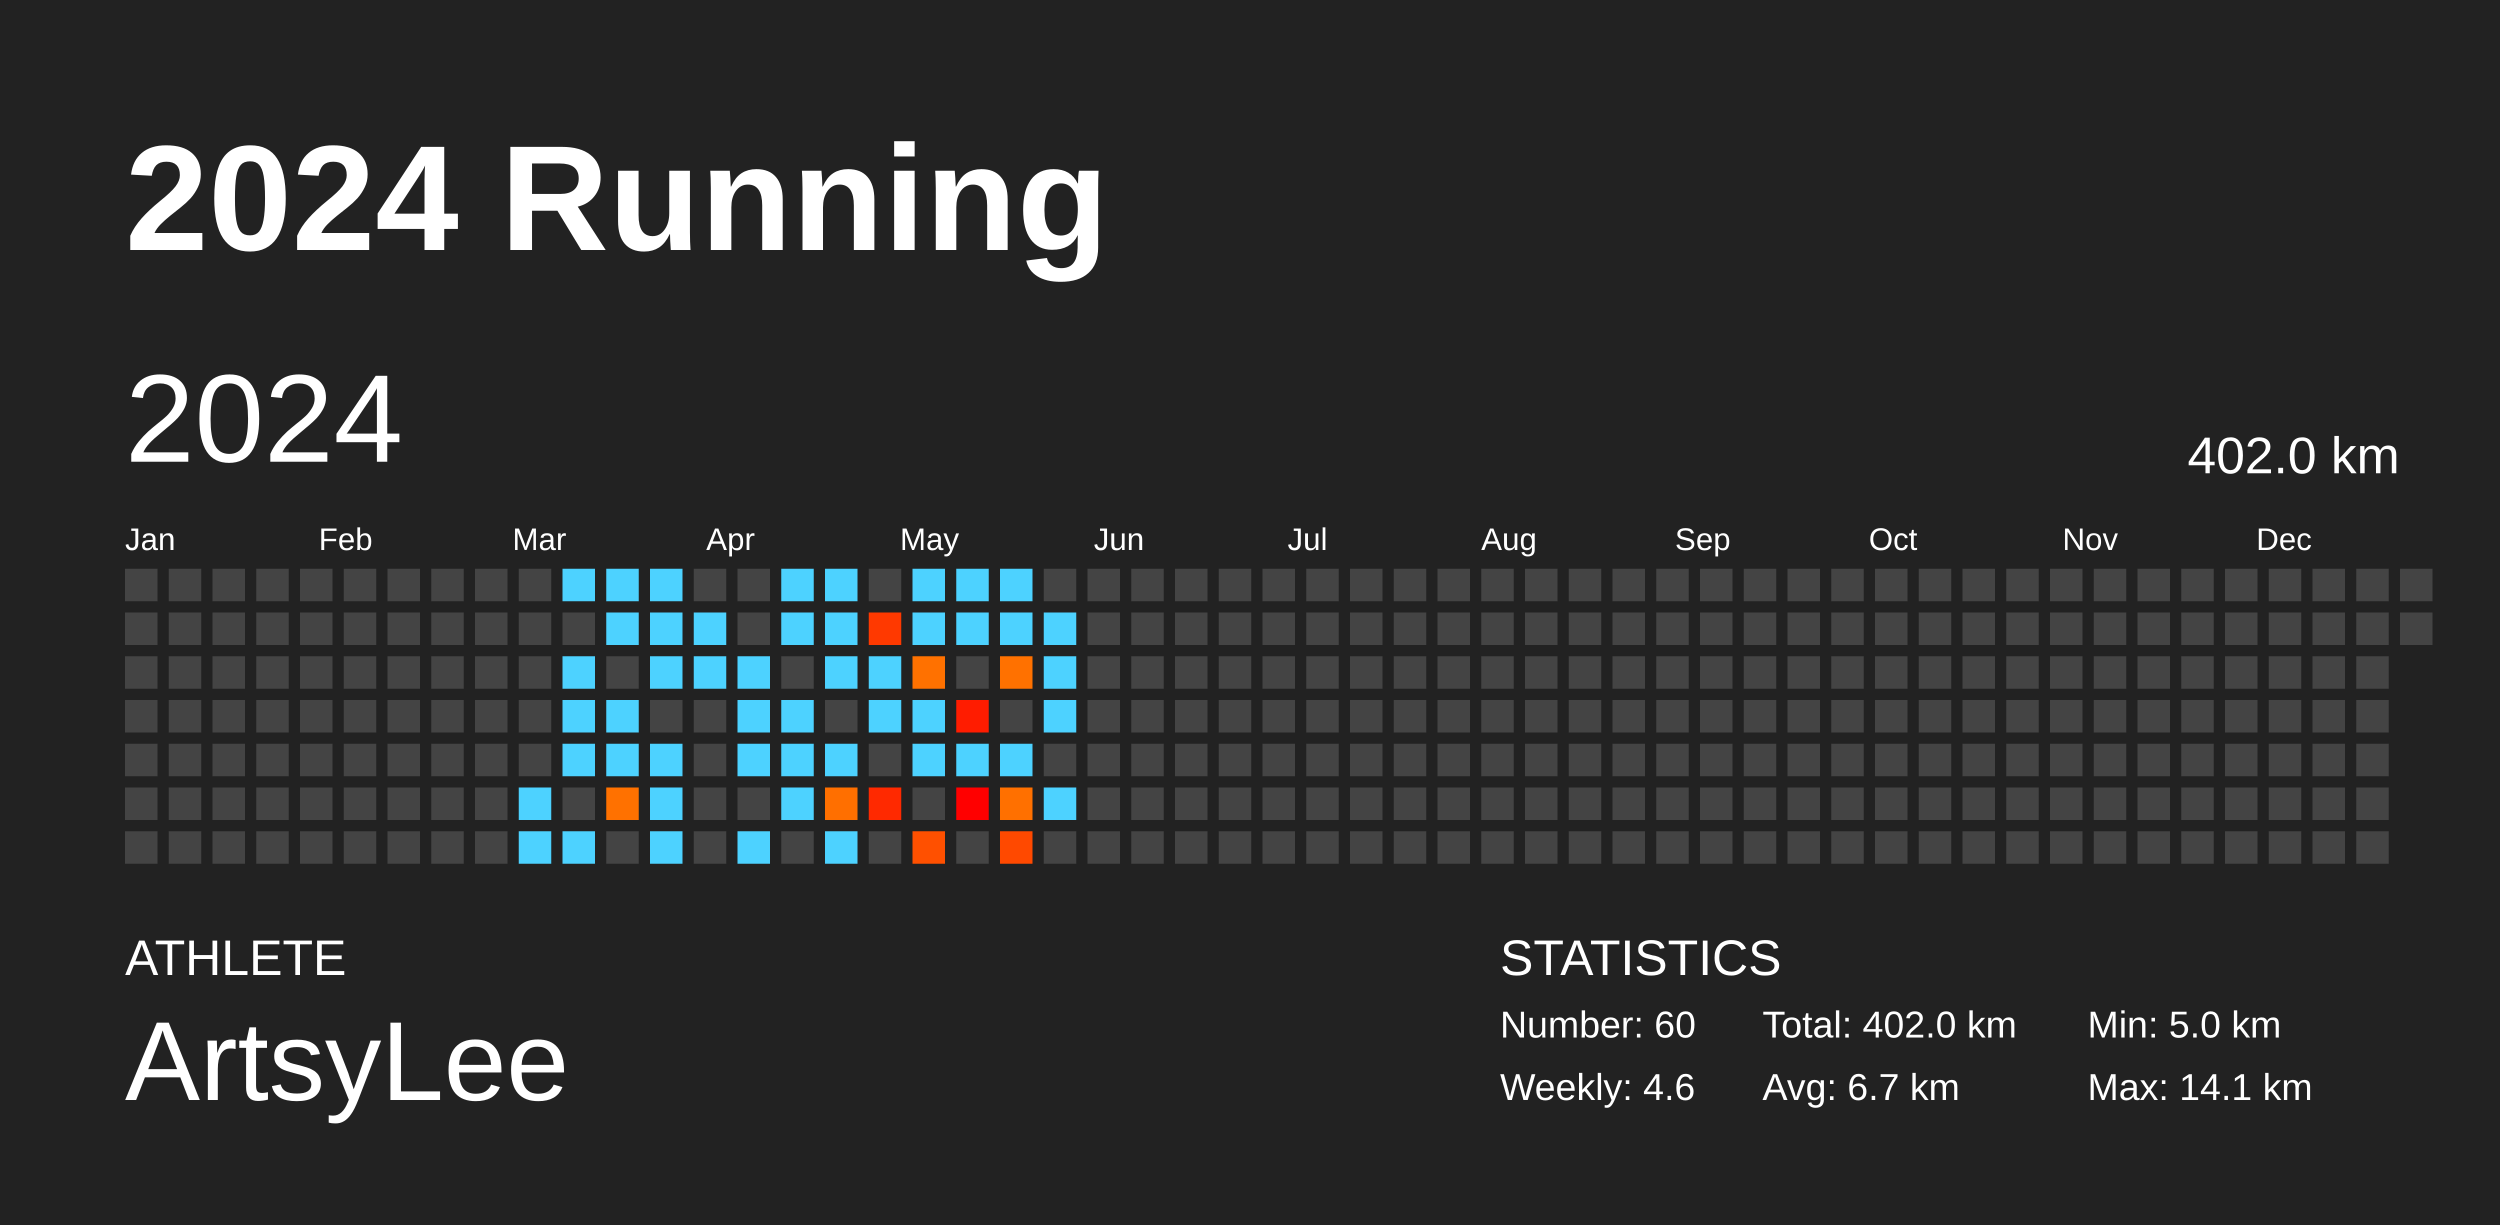
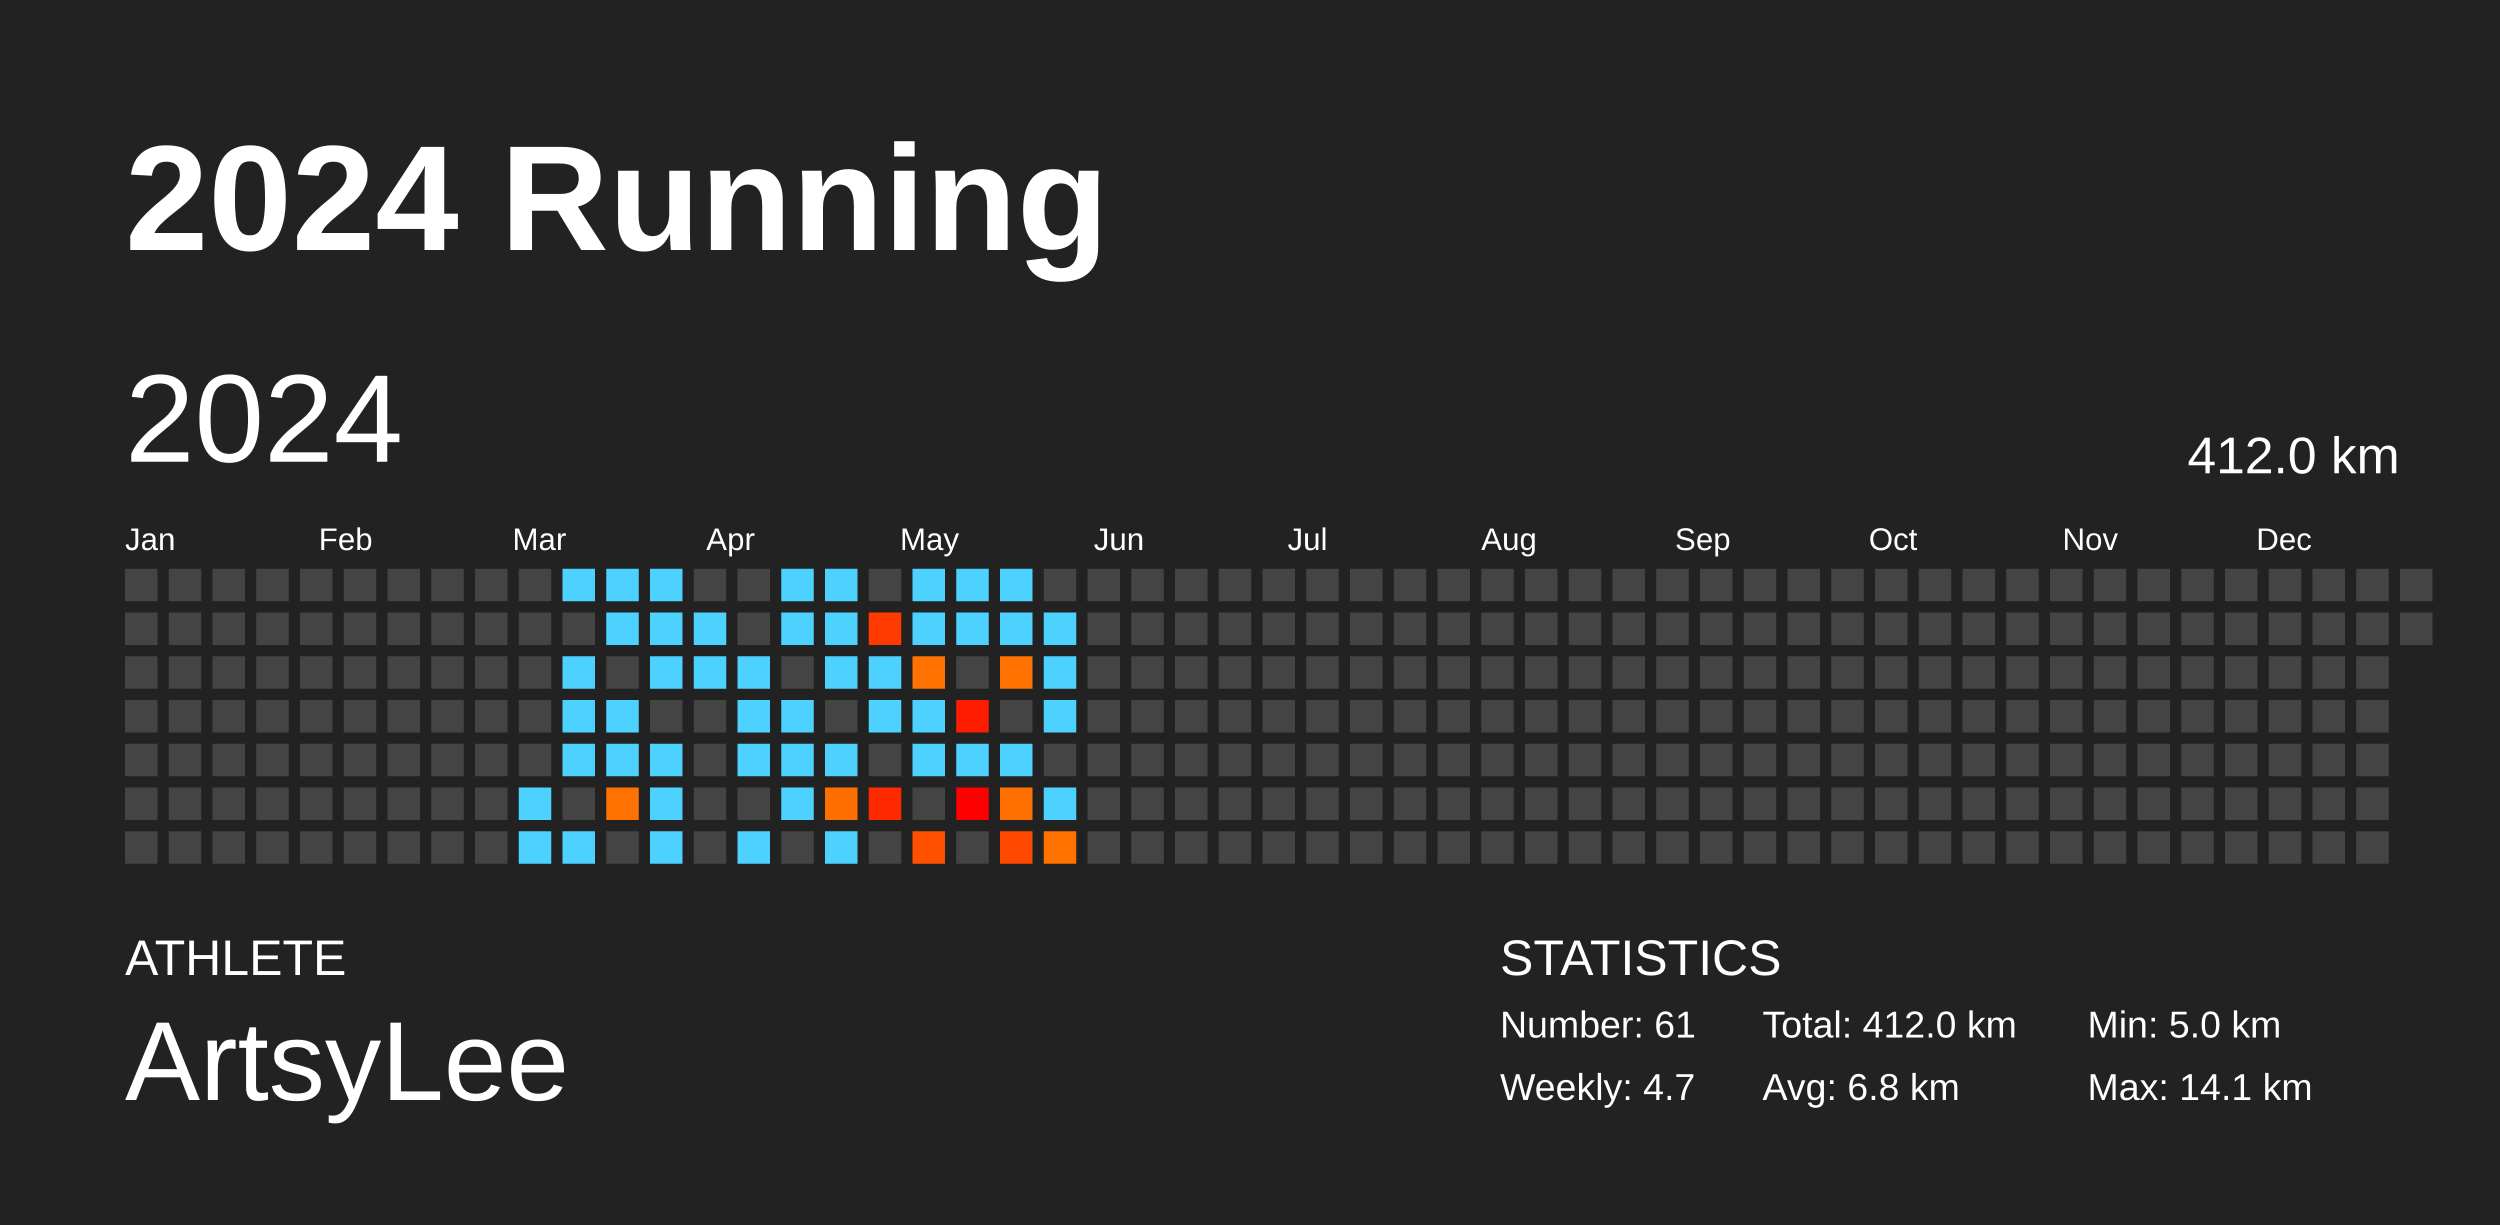
<svg xmlns="http://www.w3.org/2000/svg" baseProfile="full" height="98mm" version="1.1" viewBox="0,0,200,98" width="200mm">
  <defs />
  <rect fill="#222222" height="98" width="200" x="0" y="0" />
  <text fill="#FFFFFF" style="font-size:12px; font-family:Arial; font-weight:bold;" x="10" y="20">2024 Running</text>
  <text fill="#FFFFFF" style="font-size:4px; font-family:Arial" x="10" y="78">ATHLETE</text>
  <text fill="#FFFFFF" style="font-size:9px; font-family:Arial" x="10" y="88">ArtsyLee</text>
  <text fill="#FFFFFF" style="font-size:4px; font-family:Arial" x="120" y="78">STATISTICS</text>
-   <text fill="#FFFFFF" style="font-size:3px; font-family:Arial" x="120" y="83">Number: 60</text>
-   <text fill="#FFFFFF" style="font-size:3px; font-family:Arial" x="120" y="88">Weekly: 4.6</text>
-   <text fill="#FFFFFF" style="font-size:3px; font-family:Arial" x="141" y="83">Total: 402.0 km</text>
-   <text fill="#FFFFFF" style="font-size:3px; font-family:Arial" x="141" y="88">Avg: 6.7 km</text>
+   <text fill="#FFFFFF" style="font-size:3px; font-family:Arial" x="120" y="83">Number: 61</text>
+   <text fill="#FFFFFF" style="font-size:3px; font-family:Arial" x="120" y="88">Weekly: 4.7</text>
+   <text fill="#FFFFFF" style="font-size:3px; font-family:Arial" x="141" y="83">Total: 412.0 km</text>
+   <text fill="#FFFFFF" style="font-size:3px; font-family:Arial" x="141" y="88">Avg: 6.8 km</text>
  <text fill="#FFFFFF" style="font-size:3px; font-family:Arial" x="167" y="83">Min: 5.0 km</text>
  <text fill="#FFFFFF" style="font-size:3px; font-family:Arial" x="167" y="88">Max: 14.1 km</text>
  <text dominant-baseline="hanging" fill="#FFFFFF" style="font-size:10.0px; font-family:Arial;" x="10" y="30">2024</text>
-   <text dominant-baseline="hanging" fill="#FFFFFF" style="font-size:4.125px; font-family:Arial;" x="175" y="35">402.0 km</text>
+   <text dominant-baseline="hanging" fill="#FFFFFF" style="font-size:4.125px; font-family:Arial;" x="175" y="35">412.0 km</text>
  <text fill="#FFFFFF" style="font-size:2.5px; font-family:Arial" x="10.0" y="44">Jan</text>
  <text fill="#FFFFFF" style="font-size:2.5px; font-family:Arial" x="25.5" y="44">Feb</text>
  <text fill="#FFFFFF" style="font-size:2.5px; font-family:Arial" x="41.0" y="44">Mar</text>
  <text fill="#FFFFFF" style="font-size:2.5px; font-family:Arial" x="56.5" y="44">Apr</text>
  <text fill="#FFFFFF" style="font-size:2.5px; font-family:Arial" x="72.0" y="44">May</text>
  <text fill="#FFFFFF" style="font-size:2.5px; font-family:Arial" x="87.5" y="44">Jun</text>
  <text fill="#FFFFFF" style="font-size:2.5px; font-family:Arial" x="103.0" y="44">Jul</text>
  <text fill="#FFFFFF" style="font-size:2.5px; font-family:Arial" x="118.5" y="44">Aug</text>
  <text fill="#FFFFFF" style="font-size:2.5px; font-family:Arial" x="134.0" y="44">Sep</text>
  <text fill="#FFFFFF" style="font-size:2.5px; font-family:Arial" x="149.5" y="44">Oct</text>
  <text fill="#FFFFFF" style="font-size:2.5px; font-family:Arial" x="165.0" y="44">Nov</text>
  <text fill="#FFFFFF" style="font-size:2.5px; font-family:Arial" x="180.5" y="44">Dec</text>
  <rect fill="#444444" height="2.6" width="2.6" x="10.0" y="45.5" />
  <rect fill="#444444" height="2.6" width="2.6" x="10.0" y="49.0" />
  <rect fill="#444444" height="2.6" width="2.6" x="10.0" y="52.5" />
  <rect fill="#444444" height="2.6" width="2.6" x="10.0" y="56.0" />
  <rect fill="#444444" height="2.6" width="2.6" x="10.0" y="59.5" />
  <rect fill="#444444" height="2.6" width="2.6" x="10.0" y="63.0" />
  <rect fill="#444444" height="2.6" width="2.6" x="10.0" y="66.5" />
  <rect fill="#444444" height="2.6" width="2.6" x="13.5" y="45.5" />
  <rect fill="#444444" height="2.6" width="2.6" x="13.5" y="49.0" />
  <rect fill="#444444" height="2.6" width="2.6" x="13.5" y="52.5" />
  <rect fill="#444444" height="2.6" width="2.6" x="13.5" y="56.0" />
  <rect fill="#444444" height="2.6" width="2.6" x="13.5" y="59.5" />
  <rect fill="#444444" height="2.6" width="2.6" x="13.5" y="63.0" />
  <rect fill="#444444" height="2.6" width="2.6" x="13.5" y="66.5" />
  <rect fill="#444444" height="2.6" width="2.6" x="17.0" y="45.5" />
  <rect fill="#444444" height="2.6" width="2.6" x="17.0" y="49.0" />
  <rect fill="#444444" height="2.6" width="2.6" x="17.0" y="52.5" />
  <rect fill="#444444" height="2.6" width="2.6" x="17.0" y="56.0" />
  <rect fill="#444444" height="2.6" width="2.6" x="17.0" y="59.5" />
  <rect fill="#444444" height="2.6" width="2.6" x="17.0" y="63.0" />
  <rect fill="#444444" height="2.6" width="2.6" x="17.0" y="66.5" />
  <rect fill="#444444" height="2.6" width="2.6" x="20.5" y="45.5" />
  <rect fill="#444444" height="2.6" width="2.6" x="20.5" y="49.0" />
  <rect fill="#444444" height="2.6" width="2.6" x="20.5" y="52.5" />
  <rect fill="#444444" height="2.6" width="2.6" x="20.5" y="56.0" />
  <rect fill="#444444" height="2.6" width="2.6" x="20.5" y="59.5" />
  <rect fill="#444444" height="2.6" width="2.6" x="20.5" y="63.0" />
  <rect fill="#444444" height="2.6" width="2.6" x="20.5" y="66.5" />
  <rect fill="#444444" height="2.6" width="2.6" x="24.0" y="45.5" />
  <rect fill="#444444" height="2.6" width="2.6" x="24.0" y="49.0" />
  <rect fill="#444444" height="2.6" width="2.6" x="24.0" y="52.5" />
  <rect fill="#444444" height="2.6" width="2.6" x="24.0" y="56.0" />
  <rect fill="#444444" height="2.6" width="2.6" x="24.0" y="59.5" />
  <rect fill="#444444" height="2.6" width="2.6" x="24.0" y="63.0" />
  <rect fill="#444444" height="2.6" width="2.6" x="24.0" y="66.5" />
  <rect fill="#444444" height="2.6" width="2.6" x="27.5" y="45.5" />
  <rect fill="#444444" height="2.6" width="2.6" x="27.5" y="49.0" />
  <rect fill="#444444" height="2.6" width="2.6" x="27.5" y="52.5" />
  <rect fill="#444444" height="2.6" width="2.6" x="27.5" y="56.0" />
  <rect fill="#444444" height="2.6" width="2.6" x="27.5" y="59.5" />
  <rect fill="#444444" height="2.6" width="2.6" x="27.5" y="63.0" />
  <rect fill="#444444" height="2.6" width="2.6" x="27.5" y="66.5" />
  <rect fill="#444444" height="2.6" width="2.6" x="31.0" y="45.5" />
  <rect fill="#444444" height="2.6" width="2.6" x="31.0" y="49.0" />
  <rect fill="#444444" height="2.6" width="2.6" x="31.0" y="52.5" />
  <rect fill="#444444" height="2.6" width="2.6" x="31.0" y="56.0" />
  <rect fill="#444444" height="2.6" width="2.6" x="31.0" y="59.5" />
  <rect fill="#444444" height="2.6" width="2.6" x="31.0" y="63.0" />
  <rect fill="#444444" height="2.6" width="2.6" x="31.0" y="66.5" />
  <rect fill="#444444" height="2.6" width="2.6" x="34.5" y="45.5" />
  <rect fill="#444444" height="2.6" width="2.6" x="34.5" y="49.0" />
  <rect fill="#444444" height="2.6" width="2.6" x="34.5" y="52.5" />
  <rect fill="#444444" height="2.6" width="2.6" x="34.5" y="56.0" />
  <rect fill="#444444" height="2.6" width="2.6" x="34.5" y="59.5" />
  <rect fill="#444444" height="2.6" width="2.6" x="34.5" y="63.0" />
  <rect fill="#444444" height="2.6" width="2.6" x="34.5" y="66.5" />
  <rect fill="#444444" height="2.6" width="2.6" x="38.0" y="45.5" />
  <rect fill="#444444" height="2.6" width="2.6" x="38.0" y="49.0" />
  <rect fill="#444444" height="2.6" width="2.6" x="38.0" y="52.5" />
  <rect fill="#444444" height="2.6" width="2.6" x="38.0" y="56.0" />
  <rect fill="#444444" height="2.6" width="2.6" x="38.0" y="59.5" />
  <rect fill="#444444" height="2.6" width="2.6" x="38.0" y="63.0" />
  <rect fill="#444444" height="2.6" width="2.6" x="38.0" y="66.5" />
  <rect fill="#444444" height="2.6" width="2.6" x="41.5" y="45.5" />
  <rect fill="#444444" height="2.6" width="2.6" x="41.5" y="49.0" />
  <rect fill="#444444" height="2.6" width="2.6" x="41.5" y="52.5" />
  <rect fill="#444444" height="2.6" width="2.6" x="41.5" y="56.0" />
  <rect fill="#444444" height="2.6" width="2.6" x="41.5" y="59.5" />
  <rect fill="#4dd2ff" height="2.6" width="2.6" x="41.5" y="63.0" />
  <rect fill="#4dd2ff" height="2.6" width="2.6" x="41.5" y="66.5" />
  <rect fill="#4dd2ff" height="2.6" width="2.6" x="45.0" y="45.5" />
  <rect fill="#444444" height="2.6" width="2.6" x="45.0" y="49.0" />
  <rect fill="#4dd2ff" height="2.6" width="2.6" x="45.0" y="52.5" />
  <rect fill="#4dd2ff" height="2.6" width="2.6" x="45.0" y="56.0" />
  <rect fill="#4dd2ff" height="2.6" width="2.6" x="45.0" y="59.5" />
  <rect fill="#444444" height="2.6" width="2.6" x="45.0" y="63.0" />
  <rect fill="#4dd2ff" height="2.6" width="2.6" x="45.0" y="66.5" />
  <rect fill="#4dd2ff" height="2.6" width="2.6" x="48.5" y="45.5" />
  <rect fill="#4dd2ff" height="2.6" width="2.6" x="48.5" y="49.0" />
  <rect fill="#444444" height="2.6" width="2.6" x="48.5" y="52.5" />
  <rect fill="#4dd2ff" height="2.6" width="2.6" x="48.5" y="56.0" />
  <rect fill="#4dd2ff" height="2.6" width="2.6" x="48.5" y="59.5" />
  <rect fill="#ff7100" height="2.6" width="2.6" x="48.5" y="63.0" />
  <rect fill="#444444" height="2.6" width="2.6" x="48.5" y="66.5" />
  <rect fill="#4dd2ff" height="2.6" width="2.6" x="52.0" y="45.5" />
  <rect fill="#4dd2ff" height="2.6" width="2.6" x="52.0" y="49.0" />
  <rect fill="#4dd2ff" height="2.6" width="2.6" x="52.0" y="52.5" />
  <rect fill="#444444" height="2.6" width="2.6" x="52.0" y="56.0" />
  <rect fill="#4dd2ff" height="2.6" width="2.6" x="52.0" y="59.5" />
  <rect fill="#4dd2ff" height="2.6" width="2.6" x="52.0" y="63.0" />
  <rect fill="#4dd2ff" height="2.6" width="2.6" x="52.0" y="66.5" />
  <rect fill="#444444" height="2.6" width="2.6" x="55.5" y="45.5" />
  <rect fill="#4dd2ff" height="2.6" width="2.6" x="55.5" y="49.0" />
  <rect fill="#4dd2ff" height="2.6" width="2.6" x="55.5" y="52.5" />
  <rect fill="#444444" height="2.6" width="2.6" x="55.5" y="56.0" />
  <rect fill="#444444" height="2.6" width="2.6" x="55.5" y="59.5" />
  <rect fill="#444444" height="2.6" width="2.6" x="55.5" y="63.0" />
  <rect fill="#444444" height="2.6" width="2.6" x="55.5" y="66.5" />
  <rect fill="#444444" height="2.6" width="2.6" x="59.0" y="45.5" />
  <rect fill="#444444" height="2.6" width="2.6" x="59.0" y="49.0" />
  <rect fill="#4dd2ff" height="2.6" width="2.6" x="59.0" y="52.5" />
  <rect fill="#4dd2ff" height="2.6" width="2.6" x="59.0" y="56.0" />
  <rect fill="#4dd2ff" height="2.6" width="2.6" x="59.0" y="59.5" />
  <rect fill="#444444" height="2.6" width="2.6" x="59.0" y="63.0" />
  <rect fill="#4dd2ff" height="2.6" width="2.6" x="59.0" y="66.5" />
  <rect fill="#4dd2ff" height="2.6" width="2.6" x="62.5" y="45.5" />
  <rect fill="#4dd2ff" height="2.6" width="2.6" x="62.5" y="49.0" />
  <rect fill="#444444" height="2.6" width="2.6" x="62.5" y="52.5" />
  <rect fill="#4dd2ff" height="2.6" width="2.6" x="62.5" y="56.0" />
  <rect fill="#4dd2ff" height="2.6" width="2.6" x="62.5" y="59.5" />
  <rect fill="#4dd2ff" height="2.6" width="2.6" x="62.5" y="63.0" />
  <rect fill="#444444" height="2.6" width="2.6" x="62.5" y="66.5" />
  <rect fill="#4dd2ff" height="2.6" width="2.6" x="66.0" y="45.5" />
  <rect fill="#4dd2ff" height="2.6" width="2.6" x="66.0" y="49.0" />
  <rect fill="#4dd2ff" height="2.6" width="2.6" x="66.0" y="52.5" />
  <rect fill="#444444" height="2.6" width="2.6" x="66.0" y="56.0" />
  <rect fill="#4dd2ff" height="2.6" width="2.6" x="66.0" y="59.5" />
  <rect fill="#ff6f00" height="2.6" width="2.6" x="66.0" y="63.0" />
  <rect fill="#4dd2ff" height="2.6" width="2.6" x="66.0" y="66.5" />
  <rect fill="#444444" height="2.6" width="2.6" x="69.5" y="45.5" />
  <rect fill="#ff3900" height="2.6" width="2.6" x="69.5" y="49.0" />
  <rect fill="#4dd2ff" height="2.6" width="2.6" x="69.5" y="52.5" />
  <rect fill="#4dd2ff" height="2.6" width="2.6" x="69.5" y="56.0" />
  <rect fill="#444444" height="2.6" width="2.6" x="69.5" y="59.5" />
  <rect fill="#ff2900" height="2.6" width="2.6" x="69.5" y="63.0" />
  <rect fill="#444444" height="2.6" width="2.6" x="69.5" y="66.5" />
  <rect fill="#4dd2ff" height="2.6" width="2.6" x="73.0" y="45.5" />
  <rect fill="#4dd2ff" height="2.6" width="2.6" x="73.0" y="49.0" />
  <rect fill="#ff7100" height="2.6" width="2.6" x="73.0" y="52.5" />
  <rect fill="#4dd2ff" height="2.6" width="2.6" x="73.0" y="56.0" />
  <rect fill="#4dd2ff" height="2.6" width="2.6" x="73.0" y="59.5" />
  <rect fill="#444444" height="2.6" width="2.6" x="73.0" y="63.0" />
  <rect fill="#ff5000" height="2.6" width="2.6" x="73.0" y="66.5" />
  <rect fill="#4dd2ff" height="2.6" width="2.6" x="76.5" y="45.5" />
  <rect fill="#4dd2ff" height="2.6" width="2.6" x="76.5" y="49.0" />
  <rect fill="#444444" height="2.6" width="2.6" x="76.5" y="52.5" />
  <rect fill="#ff1c00" height="2.6" width="2.6" x="76.5" y="56.0" />
  <rect fill="#4dd2ff" height="2.6" width="2.6" x="76.5" y="59.5" />
  <rect fill="#ff0000" height="2.6" width="2.6" x="76.5" y="63.0" />
  <rect fill="#444444" height="2.6" width="2.6" x="76.5" y="66.5" />
  <rect fill="#4dd2ff" height="2.6" width="2.6" x="80.0" y="45.5" />
  <rect fill="#4dd2ff" height="2.6" width="2.6" x="80.0" y="49.0" />
  <rect fill="#ff7100" height="2.6" width="2.6" x="80.0" y="52.5" />
  <rect fill="#444444" height="2.6" width="2.6" x="80.0" y="56.0" />
  <rect fill="#4dd2ff" height="2.6" width="2.6" x="80.0" y="59.5" />
  <rect fill="#ff7000" height="2.6" width="2.6" x="80.0" y="63.0" />
  <rect fill="#ff4900" height="2.6" width="2.6" x="80.0" y="66.5" />
  <rect fill="#444444" height="2.6" width="2.6" x="83.5" y="45.5" />
  <rect fill="#4dd2ff" height="2.6" width="2.6" x="83.5" y="49.0" />
  <rect fill="#4dd2ff" height="2.6" width="2.6" x="83.5" y="52.5" />
  <rect fill="#4dd2ff" height="2.6" width="2.6" x="83.5" y="56.0" />
  <rect fill="#444444" height="2.6" width="2.6" x="83.5" y="59.5" />
  <rect fill="#4dd2ff" height="2.6" width="2.6" x="83.5" y="63.0" />
-   <rect fill="#444444" height="2.6" width="2.6" x="83.5" y="66.5" />
+   <rect fill="#ff7200" height="2.6" width="2.6" x="83.5" y="66.5" />
  <rect fill="#444444" height="2.6" width="2.6" x="87.0" y="45.5" />
  <rect fill="#444444" height="2.6" width="2.6" x="87.0" y="49.0" />
  <rect fill="#444444" height="2.6" width="2.6" x="87.0" y="52.5" />
  <rect fill="#444444" height="2.6" width="2.6" x="87.0" y="56.0" />
  <rect fill="#444444" height="2.6" width="2.6" x="87.0" y="59.5" />
  <rect fill="#444444" height="2.6" width="2.6" x="87.0" y="63.0" />
  <rect fill="#444444" height="2.6" width="2.6" x="87.0" y="66.5" />
  <rect fill="#444444" height="2.6" width="2.6" x="90.5" y="45.5" />
  <rect fill="#444444" height="2.6" width="2.6" x="90.5" y="49.0" />
  <rect fill="#444444" height="2.6" width="2.6" x="90.5" y="52.5" />
  <rect fill="#444444" height="2.6" width="2.6" x="90.5" y="56.0" />
  <rect fill="#444444" height="2.6" width="2.6" x="90.5" y="59.5" />
  <rect fill="#444444" height="2.6" width="2.6" x="90.5" y="63.0" />
  <rect fill="#444444" height="2.6" width="2.6" x="90.5" y="66.5" />
  <rect fill="#444444" height="2.6" width="2.6" x="94.0" y="45.5" />
  <rect fill="#444444" height="2.6" width="2.6" x="94.0" y="49.0" />
  <rect fill="#444444" height="2.6" width="2.6" x="94.0" y="52.5" />
  <rect fill="#444444" height="2.6" width="2.6" x="94.0" y="56.0" />
  <rect fill="#444444" height="2.6" width="2.6" x="94.0" y="59.5" />
  <rect fill="#444444" height="2.6" width="2.6" x="94.0" y="63.0" />
  <rect fill="#444444" height="2.6" width="2.6" x="94.0" y="66.5" />
  <rect fill="#444444" height="2.6" width="2.6" x="97.5" y="45.5" />
  <rect fill="#444444" height="2.6" width="2.6" x="97.5" y="49.0" />
  <rect fill="#444444" height="2.6" width="2.6" x="97.5" y="52.5" />
  <rect fill="#444444" height="2.6" width="2.6" x="97.5" y="56.0" />
  <rect fill="#444444" height="2.6" width="2.6" x="97.5" y="59.5" />
  <rect fill="#444444" height="2.6" width="2.6" x="97.5" y="63.0" />
  <rect fill="#444444" height="2.6" width="2.6" x="97.5" y="66.5" />
  <rect fill="#444444" height="2.6" width="2.6" x="101.0" y="45.5" />
  <rect fill="#444444" height="2.6" width="2.6" x="101.0" y="49.0" />
  <rect fill="#444444" height="2.6" width="2.6" x="101.0" y="52.5" />
  <rect fill="#444444" height="2.6" width="2.6" x="101.0" y="56.0" />
  <rect fill="#444444" height="2.6" width="2.6" x="101.0" y="59.5" />
  <rect fill="#444444" height="2.6" width="2.6" x="101.0" y="63.0" />
  <rect fill="#444444" height="2.6" width="2.6" x="101.0" y="66.5" />
  <rect fill="#444444" height="2.6" width="2.6" x="104.5" y="45.5" />
  <rect fill="#444444" height="2.6" width="2.6" x="104.5" y="49.0" />
  <rect fill="#444444" height="2.6" width="2.6" x="104.5" y="52.5" />
  <rect fill="#444444" height="2.6" width="2.6" x="104.5" y="56.0" />
  <rect fill="#444444" height="2.6" width="2.6" x="104.5" y="59.5" />
  <rect fill="#444444" height="2.6" width="2.6" x="104.5" y="63.0" />
  <rect fill="#444444" height="2.6" width="2.6" x="104.5" y="66.5" />
  <rect fill="#444444" height="2.6" width="2.6" x="108.0" y="45.5" />
  <rect fill="#444444" height="2.6" width="2.6" x="108.0" y="49.0" />
  <rect fill="#444444" height="2.6" width="2.6" x="108.0" y="52.5" />
  <rect fill="#444444" height="2.6" width="2.6" x="108.0" y="56.0" />
  <rect fill="#444444" height="2.6" width="2.6" x="108.0" y="59.5" />
  <rect fill="#444444" height="2.6" width="2.6" x="108.0" y="63.0" />
  <rect fill="#444444" height="2.6" width="2.6" x="108.0" y="66.5" />
  <rect fill="#444444" height="2.6" width="2.6" x="111.5" y="45.5" />
  <rect fill="#444444" height="2.6" width="2.6" x="111.5" y="49.0" />
  <rect fill="#444444" height="2.6" width="2.6" x="111.5" y="52.5" />
  <rect fill="#444444" height="2.6" width="2.6" x="111.5" y="56.0" />
  <rect fill="#444444" height="2.6" width="2.6" x="111.5" y="59.5" />
  <rect fill="#444444" height="2.6" width="2.6" x="111.5" y="63.0" />
  <rect fill="#444444" height="2.6" width="2.6" x="111.5" y="66.5" />
  <rect fill="#444444" height="2.6" width="2.6" x="115.0" y="45.5" />
  <rect fill="#444444" height="2.6" width="2.6" x="115.0" y="49.0" />
  <rect fill="#444444" height="2.6" width="2.6" x="115.0" y="52.5" />
  <rect fill="#444444" height="2.6" width="2.6" x="115.0" y="56.0" />
  <rect fill="#444444" height="2.6" width="2.6" x="115.0" y="59.5" />
  <rect fill="#444444" height="2.6" width="2.6" x="115.0" y="63.0" />
  <rect fill="#444444" height="2.6" width="2.6" x="115.0" y="66.5" />
  <rect fill="#444444" height="2.6" width="2.6" x="118.5" y="45.5" />
  <rect fill="#444444" height="2.6" width="2.6" x="118.5" y="49.0" />
  <rect fill="#444444" height="2.6" width="2.6" x="118.5" y="52.5" />
  <rect fill="#444444" height="2.6" width="2.6" x="118.5" y="56.0" />
  <rect fill="#444444" height="2.6" width="2.6" x="118.5" y="59.5" />
  <rect fill="#444444" height="2.6" width="2.6" x="118.5" y="63.0" />
  <rect fill="#444444" height="2.6" width="2.6" x="118.5" y="66.5" />
  <rect fill="#444444" height="2.6" width="2.6" x="122.0" y="45.5" />
  <rect fill="#444444" height="2.6" width="2.6" x="122.0" y="49.0" />
  <rect fill="#444444" height="2.6" width="2.6" x="122.0" y="52.5" />
  <rect fill="#444444" height="2.6" width="2.6" x="122.0" y="56.0" />
  <rect fill="#444444" height="2.6" width="2.6" x="122.0" y="59.5" />
  <rect fill="#444444" height="2.6" width="2.6" x="122.0" y="63.0" />
  <rect fill="#444444" height="2.6" width="2.6" x="122.0" y="66.5" />
  <rect fill="#444444" height="2.6" width="2.6" x="125.5" y="45.5" />
  <rect fill="#444444" height="2.6" width="2.6" x="125.5" y="49.0" />
  <rect fill="#444444" height="2.6" width="2.6" x="125.5" y="52.5" />
  <rect fill="#444444" height="2.6" width="2.6" x="125.5" y="56.0" />
  <rect fill="#444444" height="2.6" width="2.6" x="125.5" y="59.5" />
  <rect fill="#444444" height="2.6" width="2.6" x="125.5" y="63.0" />
  <rect fill="#444444" height="2.6" width="2.6" x="125.5" y="66.5" />
  <rect fill="#444444" height="2.6" width="2.6" x="129.0" y="45.5" />
  <rect fill="#444444" height="2.6" width="2.6" x="129.0" y="49.0" />
  <rect fill="#444444" height="2.6" width="2.6" x="129.0" y="52.5" />
  <rect fill="#444444" height="2.6" width="2.6" x="129.0" y="56.0" />
  <rect fill="#444444" height="2.6" width="2.6" x="129.0" y="59.5" />
  <rect fill="#444444" height="2.6" width="2.6" x="129.0" y="63.0" />
  <rect fill="#444444" height="2.6" width="2.6" x="129.0" y="66.5" />
  <rect fill="#444444" height="2.6" width="2.6" x="132.5" y="45.5" />
  <rect fill="#444444" height="2.6" width="2.6" x="132.5" y="49.0" />
  <rect fill="#444444" height="2.6" width="2.6" x="132.5" y="52.5" />
  <rect fill="#444444" height="2.6" width="2.6" x="132.5" y="56.0" />
  <rect fill="#444444" height="2.6" width="2.6" x="132.5" y="59.5" />
  <rect fill="#444444" height="2.6" width="2.6" x="132.5" y="63.0" />
  <rect fill="#444444" height="2.6" width="2.6" x="132.5" y="66.5" />
  <rect fill="#444444" height="2.6" width="2.6" x="136.0" y="45.5" />
  <rect fill="#444444" height="2.6" width="2.6" x="136.0" y="49.0" />
  <rect fill="#444444" height="2.6" width="2.6" x="136.0" y="52.5" />
  <rect fill="#444444" height="2.6" width="2.6" x="136.0" y="56.0" />
  <rect fill="#444444" height="2.6" width="2.6" x="136.0" y="59.5" />
  <rect fill="#444444" height="2.6" width="2.6" x="136.0" y="63.0" />
  <rect fill="#444444" height="2.6" width="2.6" x="136.0" y="66.5" />
  <rect fill="#444444" height="2.6" width="2.6" x="139.5" y="45.5" />
  <rect fill="#444444" height="2.6" width="2.6" x="139.5" y="49.0" />
  <rect fill="#444444" height="2.6" width="2.6" x="139.5" y="52.5" />
  <rect fill="#444444" height="2.6" width="2.6" x="139.5" y="56.0" />
  <rect fill="#444444" height="2.6" width="2.6" x="139.5" y="59.5" />
  <rect fill="#444444" height="2.6" width="2.6" x="139.5" y="63.0" />
  <rect fill="#444444" height="2.6" width="2.6" x="139.5" y="66.5" />
  <rect fill="#444444" height="2.6" width="2.6" x="143.0" y="45.5" />
  <rect fill="#444444" height="2.6" width="2.6" x="143.0" y="49.0" />
  <rect fill="#444444" height="2.6" width="2.6" x="143.0" y="52.5" />
  <rect fill="#444444" height="2.6" width="2.6" x="143.0" y="56.0" />
  <rect fill="#444444" height="2.6" width="2.6" x="143.0" y="59.5" />
  <rect fill="#444444" height="2.6" width="2.6" x="143.0" y="63.0" />
  <rect fill="#444444" height="2.6" width="2.6" x="143.0" y="66.5" />
  <rect fill="#444444" height="2.6" width="2.6" x="146.5" y="45.5" />
  <rect fill="#444444" height="2.6" width="2.6" x="146.5" y="49.0" />
  <rect fill="#444444" height="2.6" width="2.6" x="146.5" y="52.5" />
  <rect fill="#444444" height="2.6" width="2.6" x="146.5" y="56.0" />
  <rect fill="#444444" height="2.6" width="2.6" x="146.5" y="59.5" />
  <rect fill="#444444" height="2.6" width="2.6" x="146.5" y="63.0" />
  <rect fill="#444444" height="2.6" width="2.6" x="146.5" y="66.5" />
  <rect fill="#444444" height="2.6" width="2.6" x="150.0" y="45.5" />
  <rect fill="#444444" height="2.6" width="2.6" x="150.0" y="49.0" />
  <rect fill="#444444" height="2.6" width="2.6" x="150.0" y="52.5" />
  <rect fill="#444444" height="2.6" width="2.6" x="150.0" y="56.0" />
  <rect fill="#444444" height="2.6" width="2.6" x="150.0" y="59.5" />
  <rect fill="#444444" height="2.6" width="2.6" x="150.0" y="63.0" />
  <rect fill="#444444" height="2.6" width="2.6" x="150.0" y="66.5" />
  <rect fill="#444444" height="2.6" width="2.6" x="153.5" y="45.5" />
  <rect fill="#444444" height="2.6" width="2.6" x="153.5" y="49.0" />
  <rect fill="#444444" height="2.6" width="2.6" x="153.5" y="52.5" />
  <rect fill="#444444" height="2.6" width="2.6" x="153.5" y="56.0" />
  <rect fill="#444444" height="2.6" width="2.6" x="153.5" y="59.5" />
  <rect fill="#444444" height="2.6" width="2.6" x="153.5" y="63.0" />
  <rect fill="#444444" height="2.6" width="2.6" x="153.5" y="66.5" />
  <rect fill="#444444" height="2.6" width="2.6" x="157.0" y="45.5" />
  <rect fill="#444444" height="2.6" width="2.6" x="157.0" y="49.0" />
  <rect fill="#444444" height="2.6" width="2.6" x="157.0" y="52.5" />
  <rect fill="#444444" height="2.6" width="2.6" x="157.0" y="56.0" />
  <rect fill="#444444" height="2.6" width="2.6" x="157.0" y="59.5" />
  <rect fill="#444444" height="2.6" width="2.6" x="157.0" y="63.0" />
  <rect fill="#444444" height="2.6" width="2.6" x="157.0" y="66.5" />
  <rect fill="#444444" height="2.6" width="2.6" x="160.5" y="45.5" />
  <rect fill="#444444" height="2.6" width="2.6" x="160.5" y="49.0" />
  <rect fill="#444444" height="2.6" width="2.6" x="160.5" y="52.5" />
  <rect fill="#444444" height="2.6" width="2.6" x="160.5" y="56.0" />
  <rect fill="#444444" height="2.6" width="2.6" x="160.5" y="59.5" />
  <rect fill="#444444" height="2.6" width="2.6" x="160.5" y="63.0" />
  <rect fill="#444444" height="2.6" width="2.6" x="160.5" y="66.5" />
  <rect fill="#444444" height="2.6" width="2.6" x="164.0" y="45.5" />
  <rect fill="#444444" height="2.6" width="2.6" x="164.0" y="49.0" />
  <rect fill="#444444" height="2.6" width="2.6" x="164.0" y="52.5" />
  <rect fill="#444444" height="2.6" width="2.6" x="164.0" y="56.0" />
  <rect fill="#444444" height="2.6" width="2.6" x="164.0" y="59.5" />
  <rect fill="#444444" height="2.6" width="2.6" x="164.0" y="63.0" />
  <rect fill="#444444" height="2.6" width="2.6" x="164.0" y="66.5" />
  <rect fill="#444444" height="2.6" width="2.6" x="167.5" y="45.5" />
  <rect fill="#444444" height="2.6" width="2.6" x="167.5" y="49.0" />
  <rect fill="#444444" height="2.6" width="2.6" x="167.5" y="52.5" />
  <rect fill="#444444" height="2.6" width="2.6" x="167.5" y="56.0" />
  <rect fill="#444444" height="2.6" width="2.6" x="167.5" y="59.5" />
  <rect fill="#444444" height="2.6" width="2.6" x="167.5" y="63.0" />
  <rect fill="#444444" height="2.6" width="2.6" x="167.5" y="66.5" />
  <rect fill="#444444" height="2.6" width="2.6" x="171.0" y="45.5" />
  <rect fill="#444444" height="2.6" width="2.6" x="171.0" y="49.0" />
  <rect fill="#444444" height="2.6" width="2.6" x="171.0" y="52.5" />
  <rect fill="#444444" height="2.6" width="2.6" x="171.0" y="56.0" />
  <rect fill="#444444" height="2.6" width="2.6" x="171.0" y="59.5" />
  <rect fill="#444444" height="2.6" width="2.6" x="171.0" y="63.0" />
  <rect fill="#444444" height="2.6" width="2.6" x="171.0" y="66.5" />
  <rect fill="#444444" height="2.6" width="2.6" x="174.5" y="45.5" />
  <rect fill="#444444" height="2.6" width="2.6" x="174.5" y="49.0" />
  <rect fill="#444444" height="2.6" width="2.6" x="174.5" y="52.5" />
  <rect fill="#444444" height="2.6" width="2.6" x="174.5" y="56.0" />
  <rect fill="#444444" height="2.6" width="2.6" x="174.5" y="59.5" />
  <rect fill="#444444" height="2.6" width="2.6" x="174.5" y="63.0" />
  <rect fill="#444444" height="2.6" width="2.6" x="174.5" y="66.5" />
  <rect fill="#444444" height="2.6" width="2.6" x="178.0" y="45.5" />
  <rect fill="#444444" height="2.6" width="2.6" x="178.0" y="49.0" />
  <rect fill="#444444" height="2.6" width="2.6" x="178.0" y="52.5" />
  <rect fill="#444444" height="2.6" width="2.6" x="178.0" y="56.0" />
  <rect fill="#444444" height="2.6" width="2.6" x="178.0" y="59.5" />
  <rect fill="#444444" height="2.6" width="2.6" x="178.0" y="63.0" />
  <rect fill="#444444" height="2.6" width="2.6" x="178.0" y="66.5" />
  <rect fill="#444444" height="2.6" width="2.6" x="181.5" y="45.5" />
  <rect fill="#444444" height="2.6" width="2.6" x="181.5" y="49.0" />
  <rect fill="#444444" height="2.6" width="2.6" x="181.5" y="52.5" />
  <rect fill="#444444" height="2.6" width="2.6" x="181.5" y="56.0" />
  <rect fill="#444444" height="2.6" width="2.6" x="181.5" y="59.5" />
  <rect fill="#444444" height="2.6" width="2.6" x="181.5" y="63.0" />
  <rect fill="#444444" height="2.6" width="2.6" x="181.5" y="66.5" />
  <rect fill="#444444" height="2.6" width="2.6" x="185.0" y="45.5" />
  <rect fill="#444444" height="2.6" width="2.6" x="185.0" y="49.0" />
  <rect fill="#444444" height="2.6" width="2.6" x="185.0" y="52.5" />
  <rect fill="#444444" height="2.6" width="2.6" x="185.0" y="56.0" />
  <rect fill="#444444" height="2.6" width="2.6" x="185.0" y="59.5" />
  <rect fill="#444444" height="2.6" width="2.6" x="185.0" y="63.0" />
  <rect fill="#444444" height="2.6" width="2.6" x="185.0" y="66.5" />
  <rect fill="#444444" height="2.6" width="2.6" x="188.5" y="45.5" />
  <rect fill="#444444" height="2.6" width="2.6" x="188.5" y="49.0" />
  <rect fill="#444444" height="2.6" width="2.6" x="188.5" y="52.5" />
  <rect fill="#444444" height="2.6" width="2.6" x="188.5" y="56.0" />
  <rect fill="#444444" height="2.6" width="2.6" x="188.5" y="59.5" />
  <rect fill="#444444" height="2.6" width="2.6" x="188.5" y="63.0" />
  <rect fill="#444444" height="2.6" width="2.6" x="188.5" y="66.5" />
  <rect fill="#444444" height="2.6" width="2.6" x="192.0" y="45.5" />
  <rect fill="#444444" height="2.6" width="2.6" x="192.0" y="49.0" />
</svg>
